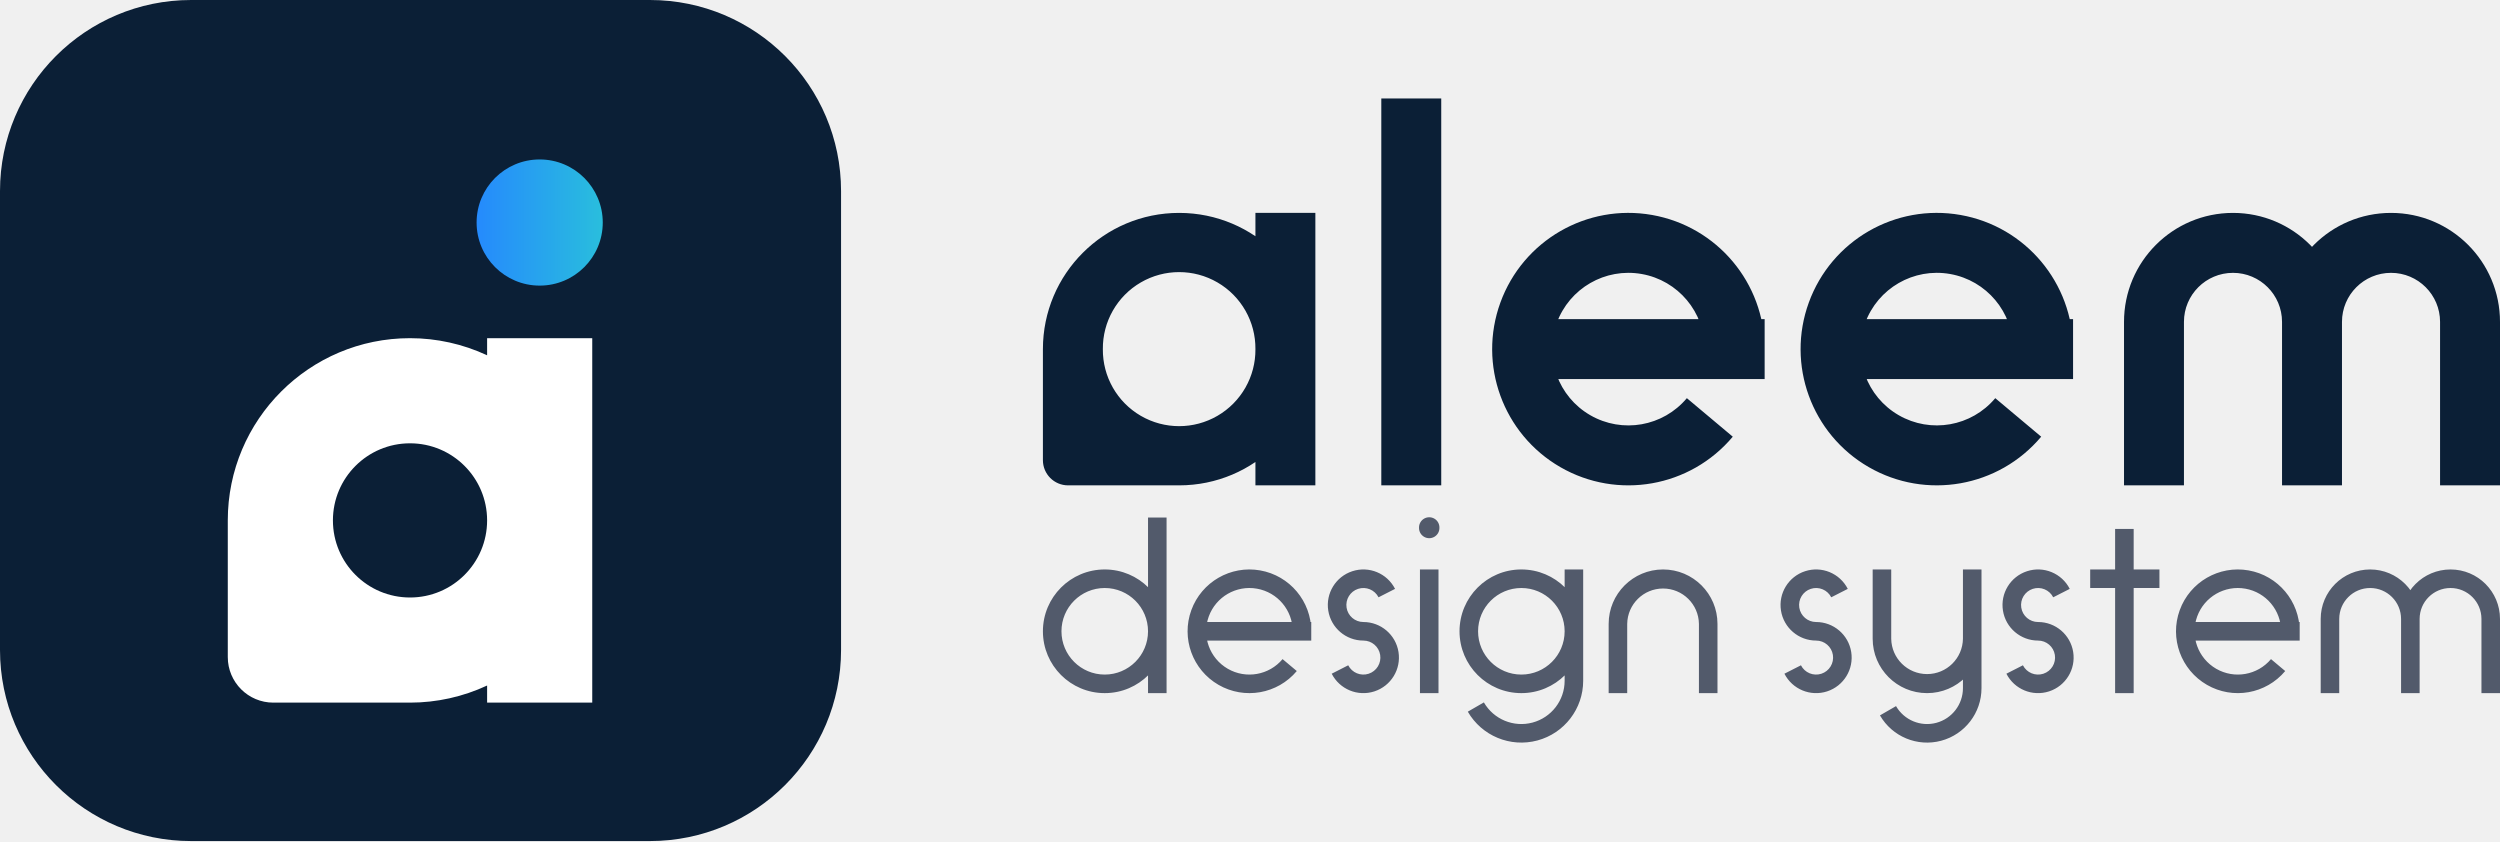
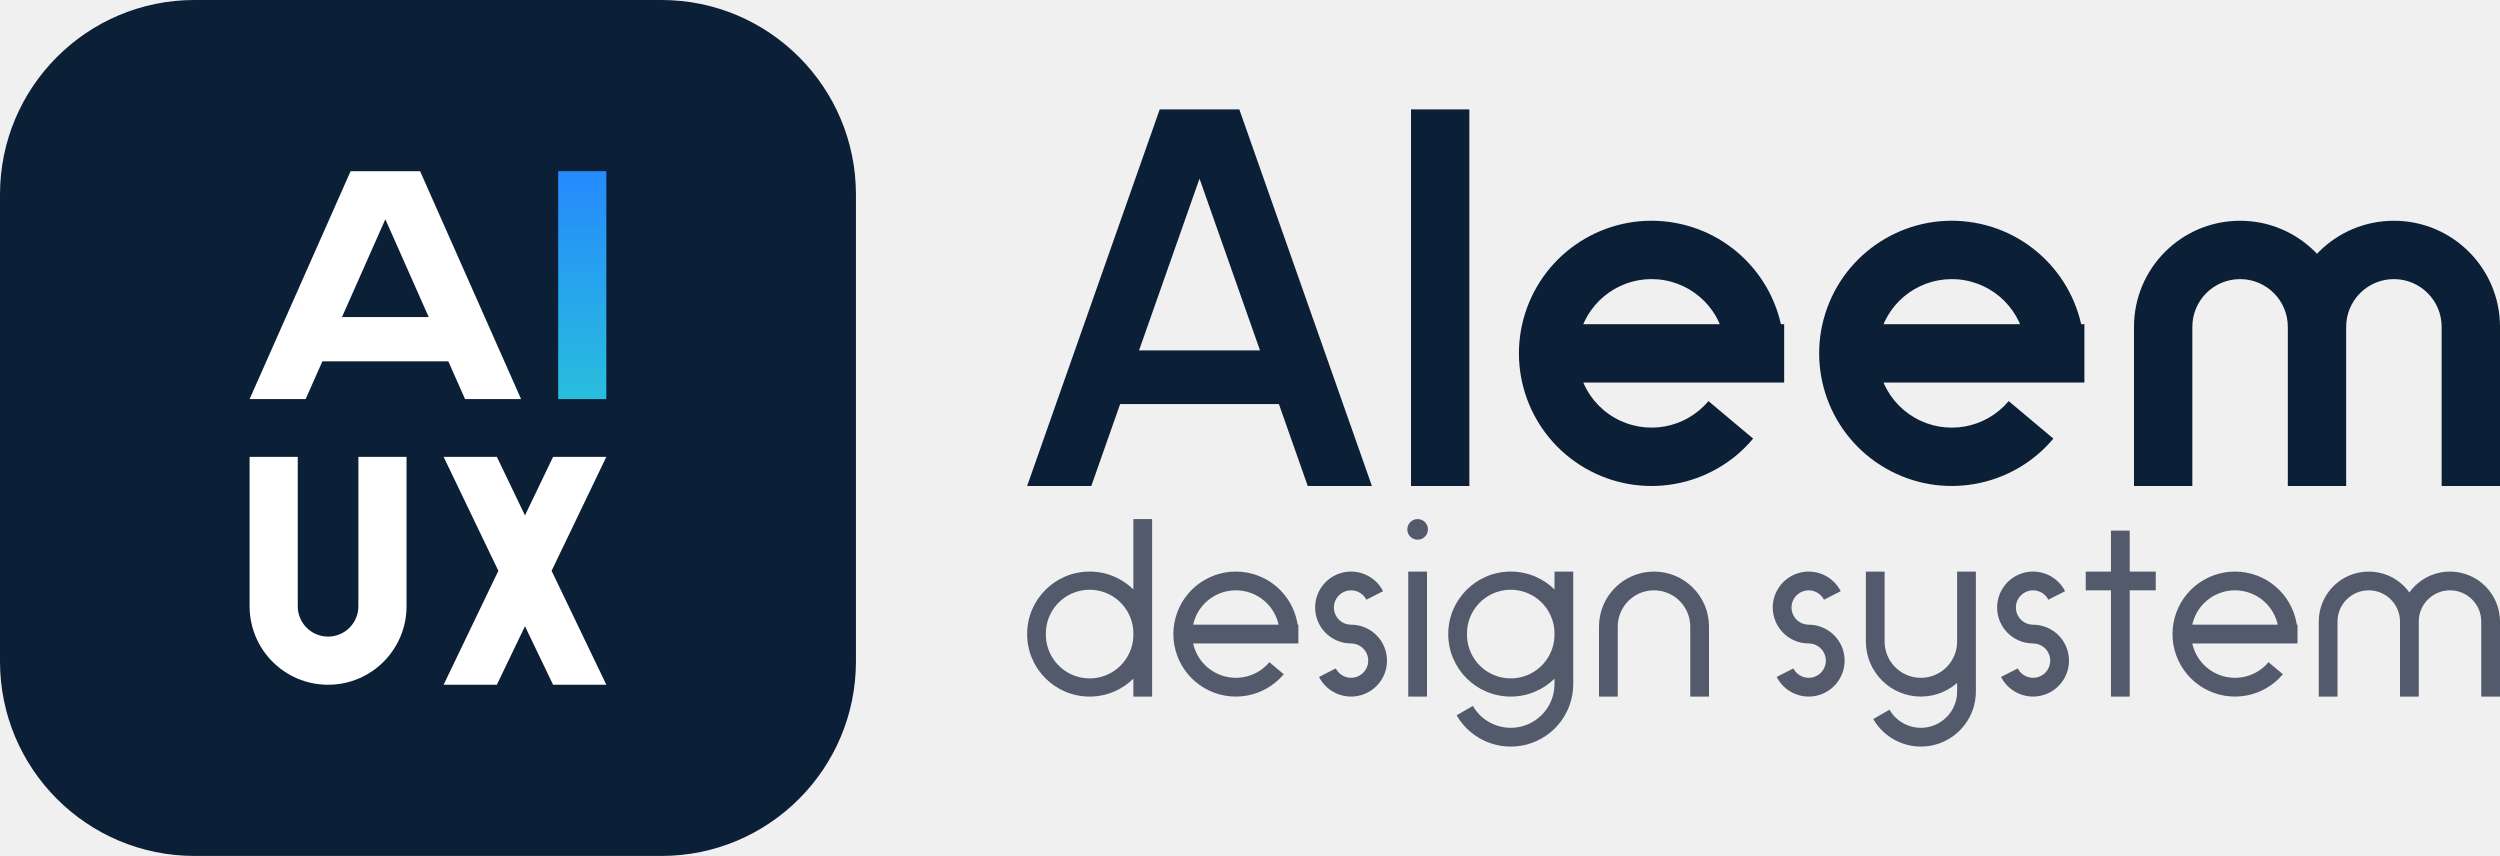
- <svg xmlns="http://www.w3.org/2000/svg" width="356.694" height="120" viewBox="0 0 356.694 120" role="img" aria-label="Aleem Design System">
+ <svg xmlns="http://www.w3.org/2000/svg" width="350.493" height="120" viewBox="0 0 350.493 120" role="img" aria-label="Aleem Design System">
  <defs>
-     <linearGradient id="aleem-spark" x1="0" y1="0" x2="1" y2="0">
+     <linearGradient id="aleem-signal" x1="0" y1="0" x2="0" y2="1">
      <stop stop-color="#258AFD" />
      <stop offset="1" stop-color="#29BEDD" />
    </linearGradient>
  </defs>
  <path d="M27.27 0H92.73A27.27 27.27 0 0 1 120 27.27V92.73A27.27 27.27 0 0 1 92.73 120H27.27A27.27 27.27 0 0 1 0 92.73V27.27A27.27 27.27 0 0 1 27.27 0Z" fill="#0B1F36" />
-   <path d="M58.5 48.25A26 26 0 0 1 69.5 50.692V48.25H84.5V100.25H69.5V97.808A26 26 0 0 1 58.5 100.25H39A6.5 6.5 0 0 1 32.5 93.75V74.25A26 26 0 0 1 58.5 48.25ZM47.5 74.25A11 11 0 1 0 69.5 74.25A11 11 0 1 0 47.5 74.25Z" fill="#FFFFFF" />
-   <circle cx="77" cy="31.75" r="9" fill="url(#aleem-spark)" />
-   <path d="M168.237 30.376A19.437 19.437 0 0 1 187.673 49.813A19.437 19.437 0 0 1 168.237 69.25L152.392 69.25A3.592 3.592 0 0 1 148.8 65.658L148.8 49.813A19.437 19.437 0 0 1 168.237 30.376ZM157.352 49.813A10.885 10.885 0 1 0 179.121 49.813A10.885 10.885 0 1 0 157.352 49.813ZM179.121 30.376H187.673V69.25H179.121ZM197.081 14.05H205.633V69.25H197.081ZM247.228 62.306A19.437 19.437 0 1 1 251.775 49.813L243.223 49.813A10.885 10.885 0 1 0 240.677 56.809L247.228 62.306ZM217.178 45.537H251.775V54.089H217.178ZM291.232 62.306A19.437 19.437 0 1 1 295.78 49.813L287.228 49.813A10.885 10.885 0 1 0 284.681 56.809L291.232 62.306ZM261.183 45.537H295.78V54.089H261.183ZM303.049 45.926H311.601V69.25H303.049ZM303.049 45.926A15.549 15.549 0 0 1 334.148 45.926H325.595A6.997 6.997 0 0 0 311.601 45.926ZM325.595 45.926H334.148V69.25H325.595ZM325.595 45.926A15.549 15.549 0 0 1 356.694 45.926H348.142A6.997 6.997 0 0 0 334.148 45.926ZM348.142 45.926H356.694V69.25H348.142Z" fill="#0B1F36" />
-   <path d="M148.8 90.071A8.822 8.822 0 1 1 166.444 90.071A8.822 8.822 0 1 1 148.8 90.071ZM151.447 90.071A6.175 6.175 0 1 0 163.797 90.071A6.175 6.175 0 1 0 151.447 90.071ZM163.797 73.839H166.444V98.893H163.797ZM185.023 95.742A8.822 8.822 0 1 1 187.087 90.071L184.44 90.071A6.175 6.175 0 1 0 182.995 94.041L185.023 95.742ZM170.766 88.748H187.087V91.395H170.766ZM194.523 91.395A5.073 5.073 0 1 1 199.043 84.019L196.685 85.221A2.426 2.426 0 1 0 194.523 88.748L194.523 91.395ZM194.523 88.748A5.073 5.073 0 1 1 190.004 96.123L192.362 94.922A2.426 2.426 0 1 0 194.523 91.395L194.523 88.748ZM202.595 81.25H205.242V98.893H202.595ZM202.463 75.295A1.456 1.456 0 1 1 205.374 75.295A1.456 1.456 0 1 1 202.463 75.295ZM208.241 90.071A8.822 8.822 0 1 1 225.885 90.071A8.822 8.822 0 1 1 208.241 90.071ZM210.888 90.071A6.175 6.175 0 1 0 223.238 90.071A6.175 6.175 0 1 0 210.888 90.071ZM223.238 81.25H225.885V97.129H223.238ZM225.885 97.129A8.822 8.822 0 0 1 209.423 101.54L211.715 100.216A6.175 6.175 0 0 0 223.238 97.129L225.885 97.129ZM229.519 89.013H232.166V98.893H229.519ZM229.519 89.013A7.763 7.763 0 0 1 245.046 89.013H242.399A5.117 5.117 0 0 0 232.166 89.013ZM242.399 89.013H245.046V98.893H242.399ZM259.116 91.395A5.073 5.073 0 1 1 263.636 84.019L261.278 85.221A2.426 2.426 0 1 0 259.116 88.748L259.116 91.395ZM259.116 88.748A5.073 5.073 0 1 1 254.597 96.123L256.955 94.922A2.426 2.426 0 1 0 259.116 91.395L259.116 88.748ZM267.188 81.25H269.835V91.13H267.188ZM282.715 91.13A7.763 7.763 0 0 1 267.188 91.13H269.835A5.117 5.117 0 0 0 280.068 91.13ZM280.068 81.25H282.715V98.187H280.068ZM282.715 98.187A7.763 7.763 0 0 1 268.228 102.069L270.52 100.746A5.117 5.117 0 0 0 280.068 98.187L282.715 98.187ZM290.787 91.395A5.073 5.073 0 1 1 295.306 84.019L292.948 85.221A2.426 2.426 0 1 0 290.787 88.748L290.787 91.395ZM290.787 88.748A5.073 5.073 0 1 1 286.267 96.123L288.625 94.922A2.426 2.426 0 1 0 290.787 91.395L290.787 88.748ZM301.78 75.469H304.427V98.893H301.78ZM298.223 81.25H308.104V83.896H298.223ZM326.048 95.742A8.822 8.822 0 1 1 328.112 90.071L325.465 90.071A6.175 6.175 0 1 0 324.02 94.041L326.048 95.742ZM311.791 88.748H328.112V91.395H311.791ZM331.111 88.307H333.757V98.893H331.111ZM331.111 88.307A7.057 7.057 0 0 1 345.226 88.307H342.579A4.411 4.411 0 0 0 333.757 88.307ZM342.579 88.307H345.226V98.893H342.579ZM342.579 88.307A7.057 7.057 0 0 1 356.694 88.307H354.048A4.411 4.411 0 0 0 345.226 88.307ZM354.048 88.307H356.694V98.893H354.048Z" fill="#525A6B" />
+   <path d="M49.154 24H57.01L42.851 55.95H34.994ZM51.039 24H58.896L73.055 55.95H65.199ZM43.368 44.448H64.682V50.658H43.368ZM34.994 64.05H41.744V85H34.994ZM56.994 85A11 11 0 0 1 34.994 85H41.744A4.25 4.25 0 0 0 50.244 85ZM50.244 64.05H56.994V85H50.244ZM77.541 64.05H85.006L69.659 96H62.194ZM62.194 64.05H69.659L85.006 96H77.541Z" fill="#FFFFFF" />
+   <path d="M78.256 24H85.006V55.95H78.256Z" fill="url(#aleem-signal)" />
+   <path d="M162.591 15.333H171.588L152.996 68.133H144ZM164.75 15.333H173.747L192.338 68.133H183.342ZM154.634 49.125H181.704V56.651H154.634ZM197.819 15.333H205.999V68.133H197.819ZM245.786 61.491A18.592 18.592 0 1 1 250.135 49.541L241.955 49.541A10.411 10.411 0 1 0 239.519 56.233L245.786 61.491ZM217.042 45.451H250.135V53.631H217.042ZM287.877 61.491A18.592 18.592 0 1 1 292.227 49.541L284.046 49.541A10.411 10.411 0 1 0 281.611 56.233L287.877 61.491ZM259.134 45.451H292.227V53.631H259.134ZM299.18 45.823H307.36V68.133H299.18ZM299.18 45.823A14.873 14.873 0 0 1 328.926 45.823H320.746A6.693 6.693 0 0 0 307.36 45.823ZM320.746 45.823H328.926V68.133H320.746ZM320.746 45.823A14.873 14.873 0 0 1 350.493 45.823H342.312A6.693 6.693 0 0 0 328.926 45.823ZM342.312 45.823H350.493V68.133H342.312Z" fill="#0B1F36" />
+   <path d="M144 88.895A8.762 8.762 0 1 1 161.525 88.895A8.762 8.762 0 1 1 144 88.895ZM146.629 88.895A6.134 6.134 0 1 0 158.896 88.895A6.134 6.134 0 1 0 146.629 88.895ZM158.896 72.772H161.525V97.657H158.896ZM179.978 94.527A8.762 8.762 0 1 1 182.028 88.895L179.4 88.895A6.134 6.134 0 1 0 177.965 92.838L179.978 94.527ZM165.818 87.581H182.028V90.209H165.818ZM189.415 90.209A5.038 5.038 0 1 1 193.904 82.884L191.562 84.077A2.41 2.41 0 1 0 189.415 87.581L189.415 90.209ZM189.415 87.581A5.038 5.038 0 1 1 184.926 94.906L187.268 93.713A2.41 2.41 0 1 0 189.415 90.209L189.415 87.581ZM197.433 80.133H200.061V97.657H197.433ZM197.301 74.218A1.446 1.446 0 1 1 200.193 74.218A1.446 1.446 0 1 1 197.301 74.218ZM203.04 88.895A8.762 8.762 0 1 1 220.565 88.895A8.762 8.762 0 1 1 203.04 88.895ZM205.669 88.895A6.134 6.134 0 1 0 217.936 88.895A6.134 6.134 0 1 0 205.669 88.895ZM217.936 80.133H220.565V95.905H217.936ZM220.565 95.905A8.762 8.762 0 0 1 204.214 100.286L206.491 98.972A6.134 6.134 0 0 0 217.936 95.905L220.565 95.905ZM224.175 87.844H226.804V97.657H224.175ZM224.175 87.844A7.711 7.711 0 0 1 239.597 87.844H236.968A5.082 5.082 0 0 0 226.804 87.844ZM236.968 87.844H239.597V97.657H236.968ZM253.573 90.209A5.038 5.038 0 1 1 258.062 82.884L255.72 84.077A2.41 2.41 0 1 0 253.573 87.581L253.573 90.209ZM253.573 87.581A5.038 5.038 0 1 1 249.084 94.906L251.426 93.713A2.41 2.41 0 1 0 253.573 90.209L253.573 87.581ZM261.59 80.133H264.219V89.947H261.59ZM277.012 89.947A7.711 7.711 0 0 1 261.59 89.947H264.219A5.082 5.082 0 0 0 274.383 89.947ZM274.383 80.133H277.012V96.956H274.383ZM277.012 96.956A7.711 7.711 0 0 1 262.623 100.812L264.9 99.497A5.082 5.082 0 0 0 274.383 96.956L277.012 96.956ZM285.029 90.209A5.038 5.038 0 1 1 289.519 82.884L287.176 84.077A2.41 2.41 0 1 0 285.029 87.581L285.029 90.209ZM285.029 87.581A5.038 5.038 0 1 1 280.54 94.906L282.882 93.713A2.41 2.41 0 1 0 285.029 90.209L285.029 87.581ZM295.949 74.392H298.578V97.657H295.949ZM292.416 80.133H302.23V82.761H292.416ZM320.053 94.527A8.762 8.762 0 1 1 322.103 88.895L319.474 88.895A6.134 6.134 0 1 0 318.039 92.838L320.053 94.527ZM305.892 87.581H322.103V90.209H305.892ZM325.082 87.143H327.711V97.657H325.082ZM325.082 87.143A7.01 7.01 0 0 1 339.102 87.143H336.473A4.381 4.381 0 0 0 327.711 87.143ZM336.473 87.143H339.102V97.657H336.473ZM336.473 87.143A7.01 7.01 0 0 1 350.493 87.143H347.864A4.381 4.381 0 0 0 339.102 87.143ZM347.864 87.143H350.493V97.657H347.864Z" fill="#525A6B" />
</svg>
